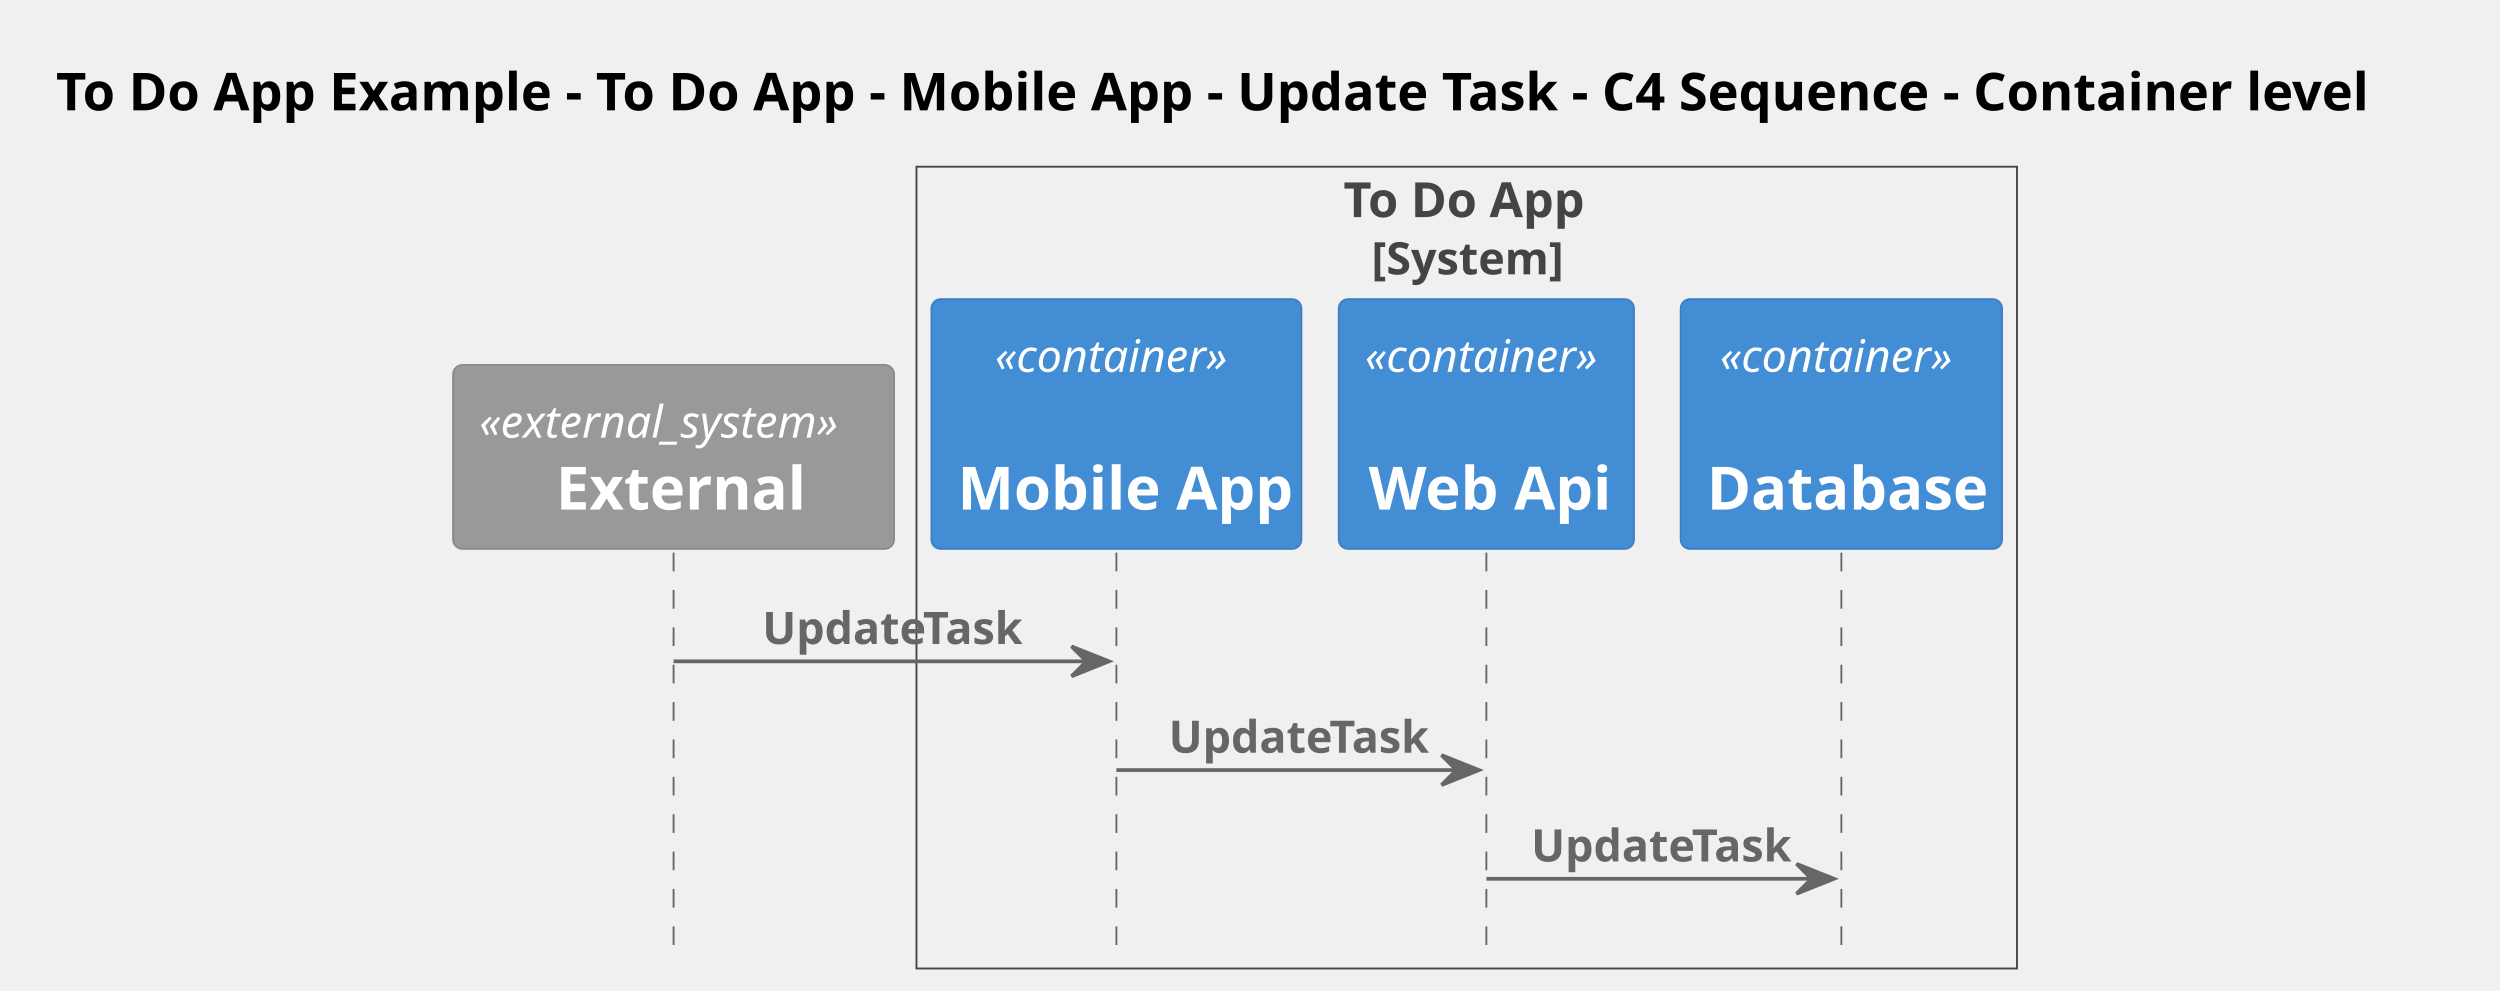
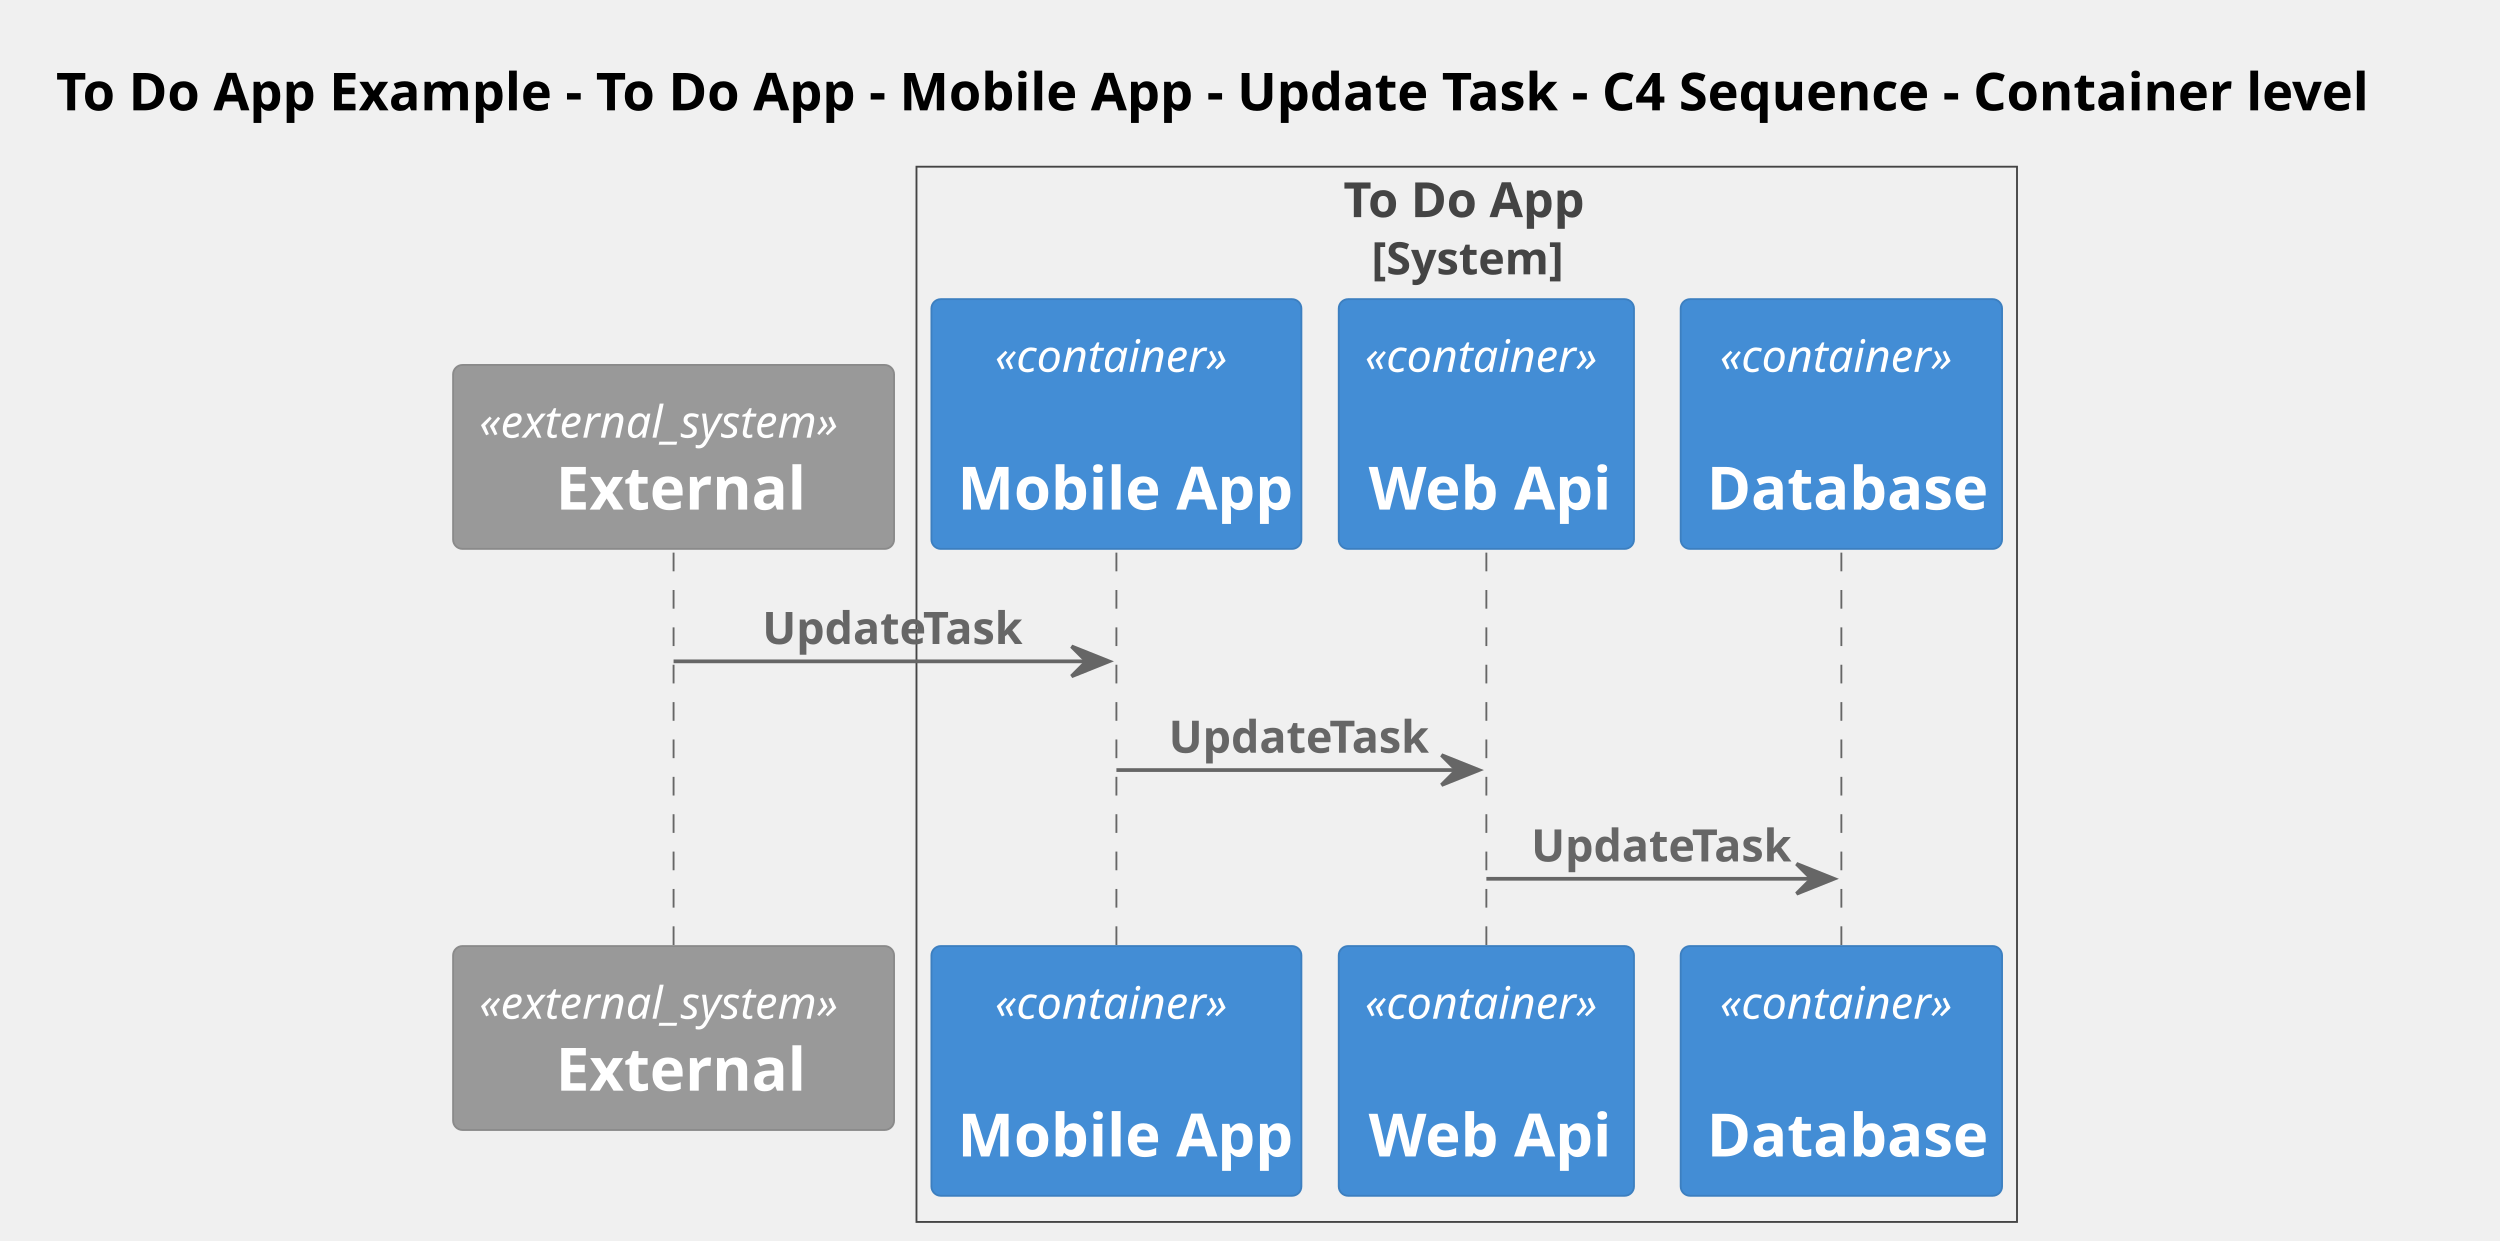
- <svg xmlns="http://www.w3.org/2000/svg" contentStyleType="text/css" height="265px" preserveAspectRatio="none" style="width:669px;height:265px;background:#FFFFFF;" version="1.1" viewBox="0 0 669 265" width="669px" zoomAndPan="magnify">
+ <svg xmlns="http://www.w3.org/2000/svg" contentStyleType="text/css" height="332px" preserveAspectRatio="none" style="width:669px;height:332px;background:#FFFFFF;" version="1.1" viewBox="0 0 669 332" width="669px" zoomAndPan="magnify">
  <defs />
  <g>
-     <rect fill="none" height="214.555" style="stroke:#444444;stroke-width:0.5;" width="294.5" x="245.25" y="44.609" />
+     <rect fill="none" height="282.383" style="stroke:#444444;stroke-width:0.5;" width="294.5" x="245.25" y="44.609" />
    <text fill="#444444" font-family="sans-serif" font-size="13" font-weight="bold" lengthAdjust="spacing" textLength="66" x="359.5" y="58.105">To Do App</text>
    <text fill="#444444" font-family="sans-serif" font-size="12" font-weight="bold" lengthAdjust="spacing" textLength="51" x="367" y="73.418">[System]</text>
    <text fill="#000000" font-family="sans-serif" font-size="14" font-weight="bold" lengthAdjust="spacing" textLength="636" x="15" y="29.533">To Do App Example - To Do App - Mobile App - Update Task - C4 Sequence - Container level</text>
    <line style="stroke:#666666;stroke-width:0.5;stroke-dasharray:5.0,5.0;" x1="180.25" x2="180.25" y1="147.883" y2="253.164" />
    <line style="stroke:#666666;stroke-width:0.5;stroke-dasharray:5.0,5.0;" x1="298.75" x2="298.75" y1="147.883" y2="253.164" />
    <line style="stroke:#666666;stroke-width:0.5;stroke-dasharray:5.0,5.0;" x1="397.75" x2="397.75" y1="147.883" y2="253.164" />
    <line style="stroke:#666666;stroke-width:0.5;stroke-dasharray:5.0,5.0;" x1="492.75" x2="492.75" y1="147.883" y2="253.164" />
    <rect fill="#999999" height="49.219" rx="2.5" ry="2.5" style="stroke:#8A8A8A;stroke-width:0.5;" width="118" x="121.25" y="97.664" />
    <text fill="#FFFFFF" font-family="sans-serif" font-size="12" font-style="italic" lengthAdjust="spacing" textLength="104" x="128.25" y="117.121">«external_system»</text>
    <text fill="#FFFFFF" font-family="sans-serif" font-size="16" font-weight="bold" lengthAdjust="spacing" textLength="63" x="148.75" y="136.367">External</text>
    <rect fill="#438DD5" height="66.828" rx="2.5" ry="2.5" style="stroke:#3C7FC0;stroke-width:0.5;" width="99" x="249.25" y="80.055" />
    <text fill="#FFFFFF" font-family="sans-serif" font-size="12" font-style="italic" lengthAdjust="spacing" textLength="65" x="266.25" y="99.512">«container»</text>
    <text fill="#FFFFFF" font-family="sans-serif" font-size="14" lengthAdjust="spacing" textLength="4" x="296.75" y="116.682"> </text>
    <text fill="#FFFFFF" font-family="sans-serif" font-size="16" font-weight="bold" lengthAdjust="spacing" textLength="85" x="256.25" y="136.367">Mobile App</text>
    <rect fill="#438DD5" height="66.828" rx="2.5" ry="2.5" style="stroke:#3C7FC0;stroke-width:0.5;" width="79" x="358.25" y="80.055" />
    <text fill="#FFFFFF" font-family="sans-serif" font-size="12" font-style="italic" lengthAdjust="spacing" textLength="65" x="365.25" y="99.512">«container»</text>
    <text fill="#FFFFFF" font-family="sans-serif" font-size="14" lengthAdjust="spacing" textLength="4" x="395.75" y="116.682"> </text>
    <text fill="#FFFFFF" font-family="sans-serif" font-size="16" font-weight="bold" lengthAdjust="spacing" textLength="63" x="366.25" y="136.367">Web Api</text>
    <rect fill="#438DD5" height="66.828" rx="2.5" ry="2.5" style="stroke:#3C7FC0;stroke-width:0.5;" width="86" x="449.75" y="80.055" />
    <text fill="#FFFFFF" font-family="sans-serif" font-size="12" font-style="italic" lengthAdjust="spacing" textLength="65" x="460.25" y="99.512">«container»</text>
    <text fill="#FFFFFF" font-family="sans-serif" font-size="14" lengthAdjust="spacing" textLength="4" x="490.75" y="116.682"> </text>
    <text fill="#FFFFFF" font-family="sans-serif" font-size="16" font-weight="bold" lengthAdjust="spacing" textLength="72" x="456.75" y="136.367">Database</text>
+     <rect fill="#999999" height="49.219" rx="2.5" ry="2.5" style="stroke:#8A8A8A;stroke-width:0.5;" width="118" x="121.25" y="253.164" />
+     <text fill="#FFFFFF" font-family="sans-serif" font-size="12" font-style="italic" lengthAdjust="spacing" textLength="104" x="128.25" y="272.621">«external_system»</text>
+     <text fill="#FFFFFF" font-family="sans-serif" font-size="16" font-weight="bold" lengthAdjust="spacing" textLength="63" x="148.75" y="291.867">External</text>
+     <rect fill="#438DD5" height="66.828" rx="2.5" ry="2.5" style="stroke:#3C7FC0;stroke-width:0.5;" width="99" x="249.25" y="253.164" />
+     <text fill="#FFFFFF" font-family="sans-serif" font-size="12" font-style="italic" lengthAdjust="spacing" textLength="65" x="266.25" y="272.621">«container»</text>
+     <text fill="#FFFFFF" font-family="sans-serif" font-size="14" lengthAdjust="spacing" textLength="4" x="296.75" y="289.791"> </text>
+     <text fill="#FFFFFF" font-family="sans-serif" font-size="16" font-weight="bold" lengthAdjust="spacing" textLength="85" x="256.25" y="309.477">Mobile App</text>
+     <rect fill="#438DD5" height="66.828" rx="2.5" ry="2.5" style="stroke:#3C7FC0;stroke-width:0.5;" width="79" x="358.25" y="253.164" />
+     <text fill="#FFFFFF" font-family="sans-serif" font-size="12" font-style="italic" lengthAdjust="spacing" textLength="65" x="365.25" y="272.621">«container»</text>
+     <text fill="#FFFFFF" font-family="sans-serif" font-size="14" lengthAdjust="spacing" textLength="4" x="395.75" y="289.791"> </text>
+     <text fill="#FFFFFF" font-family="sans-serif" font-size="16" font-weight="bold" lengthAdjust="spacing" textLength="63" x="366.25" y="309.477">Web Api</text>
+     <rect fill="#438DD5" height="66.828" rx="2.5" ry="2.5" style="stroke:#3C7FC0;stroke-width:0.5;" width="86" x="449.75" y="253.164" />
+     <text fill="#FFFFFF" font-family="sans-serif" font-size="12" font-style="italic" lengthAdjust="spacing" textLength="65" x="460.25" y="272.621">«container»</text>
+     <text fill="#FFFFFF" font-family="sans-serif" font-size="14" lengthAdjust="spacing" textLength="4" x="490.75" y="289.791"> </text>
+     <text fill="#FFFFFF" font-family="sans-serif" font-size="16" font-weight="bold" lengthAdjust="spacing" textLength="72" x="456.75" y="309.477">Database</text>
    <polygon fill="#666666" points="286.75,172.977,296.75,176.977,286.75,180.977,290.75,176.977" style="stroke:#666666;stroke-width:1.0;" />
    <line style="stroke:#666666;stroke-width:1.0;" x1="180.25" x2="292.75" y1="176.977" y2="176.977" />
    <text fill="#666666" font-family="sans-serif" font-size="12" font-weight="bold" lengthAdjust="spacing" textLength="40" x="204" y="172.34">Update</text>
    <text fill="#666666" font-family="sans-serif" font-size="12" font-weight="bold" lengthAdjust="spacing" textLength="3" x="244" y="172.34"> </text>
    <text fill="#666666" font-family="sans-serif" font-size="12" font-weight="bold" lengthAdjust="spacing" textLength="28" x="247" y="172.34">Task</text>
    <polygon fill="#666666" points="385.75,202.07,395.75,206.07,385.75,210.07,389.75,206.07" style="stroke:#666666;stroke-width:1.0;" />
    <line style="stroke:#666666;stroke-width:1.0;" x1="298.75" x2="391.75" y1="206.07" y2="206.07" />
    <text fill="#666666" font-family="sans-serif" font-size="12" font-weight="bold" lengthAdjust="spacing" textLength="40" x="312.75" y="201.434">Update</text>
    <text fill="#666666" font-family="sans-serif" font-size="12" font-weight="bold" lengthAdjust="spacing" textLength="3" x="352.75" y="201.434"> </text>
    <text fill="#666666" font-family="sans-serif" font-size="12" font-weight="bold" lengthAdjust="spacing" textLength="28" x="355.75" y="201.434">Task</text>
    <polygon fill="#666666" points="480.75,231.164,490.75,235.164,480.75,239.164,484.75,235.164" style="stroke:#666666;stroke-width:1.0;" />
    <line style="stroke:#666666;stroke-width:1.0;" x1="397.75" x2="486.75" y1="235.164" y2="235.164" />
    <text fill="#666666" font-family="sans-serif" font-size="12" font-weight="bold" lengthAdjust="spacing" textLength="40" x="409.75" y="230.527">Update</text>
    <text fill="#666666" font-family="sans-serif" font-size="12" font-weight="bold" lengthAdjust="spacing" textLength="3" x="449.75" y="230.527"> </text>
    <text fill="#666666" font-family="sans-serif" font-size="12" font-weight="bold" lengthAdjust="spacing" textLength="28" x="452.75" y="230.527">Task</text>
  </g>
</svg>
